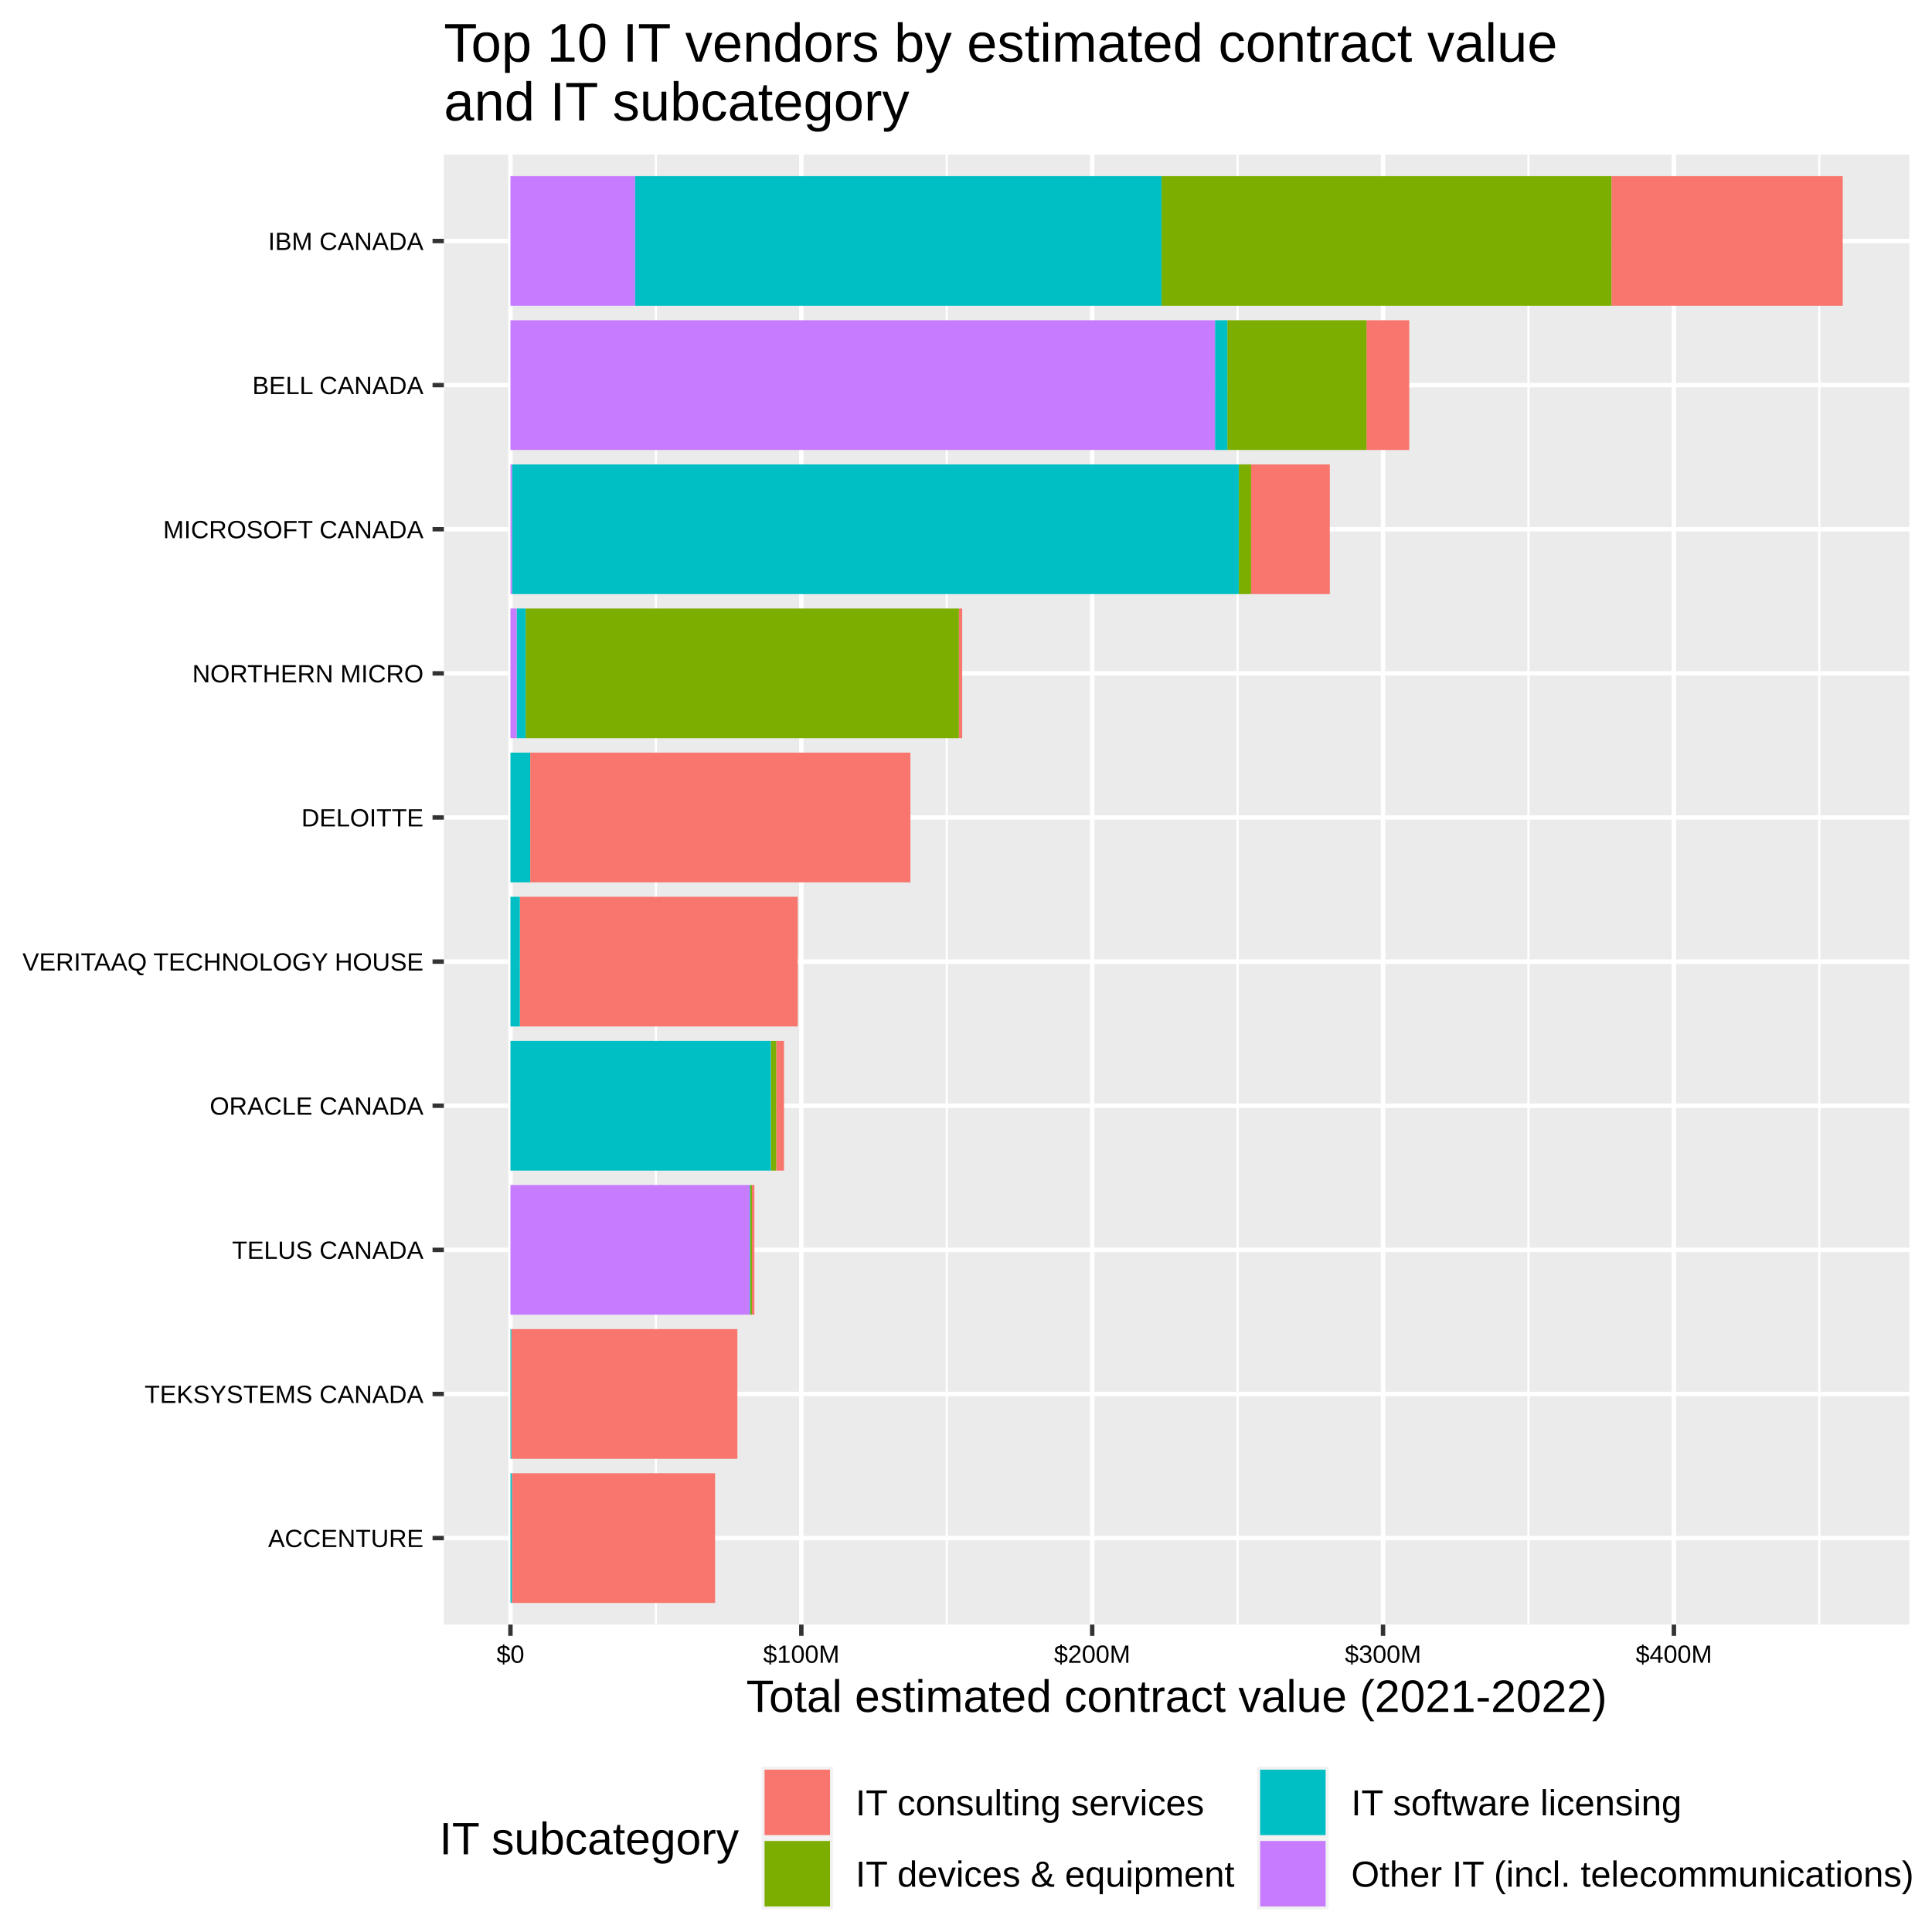
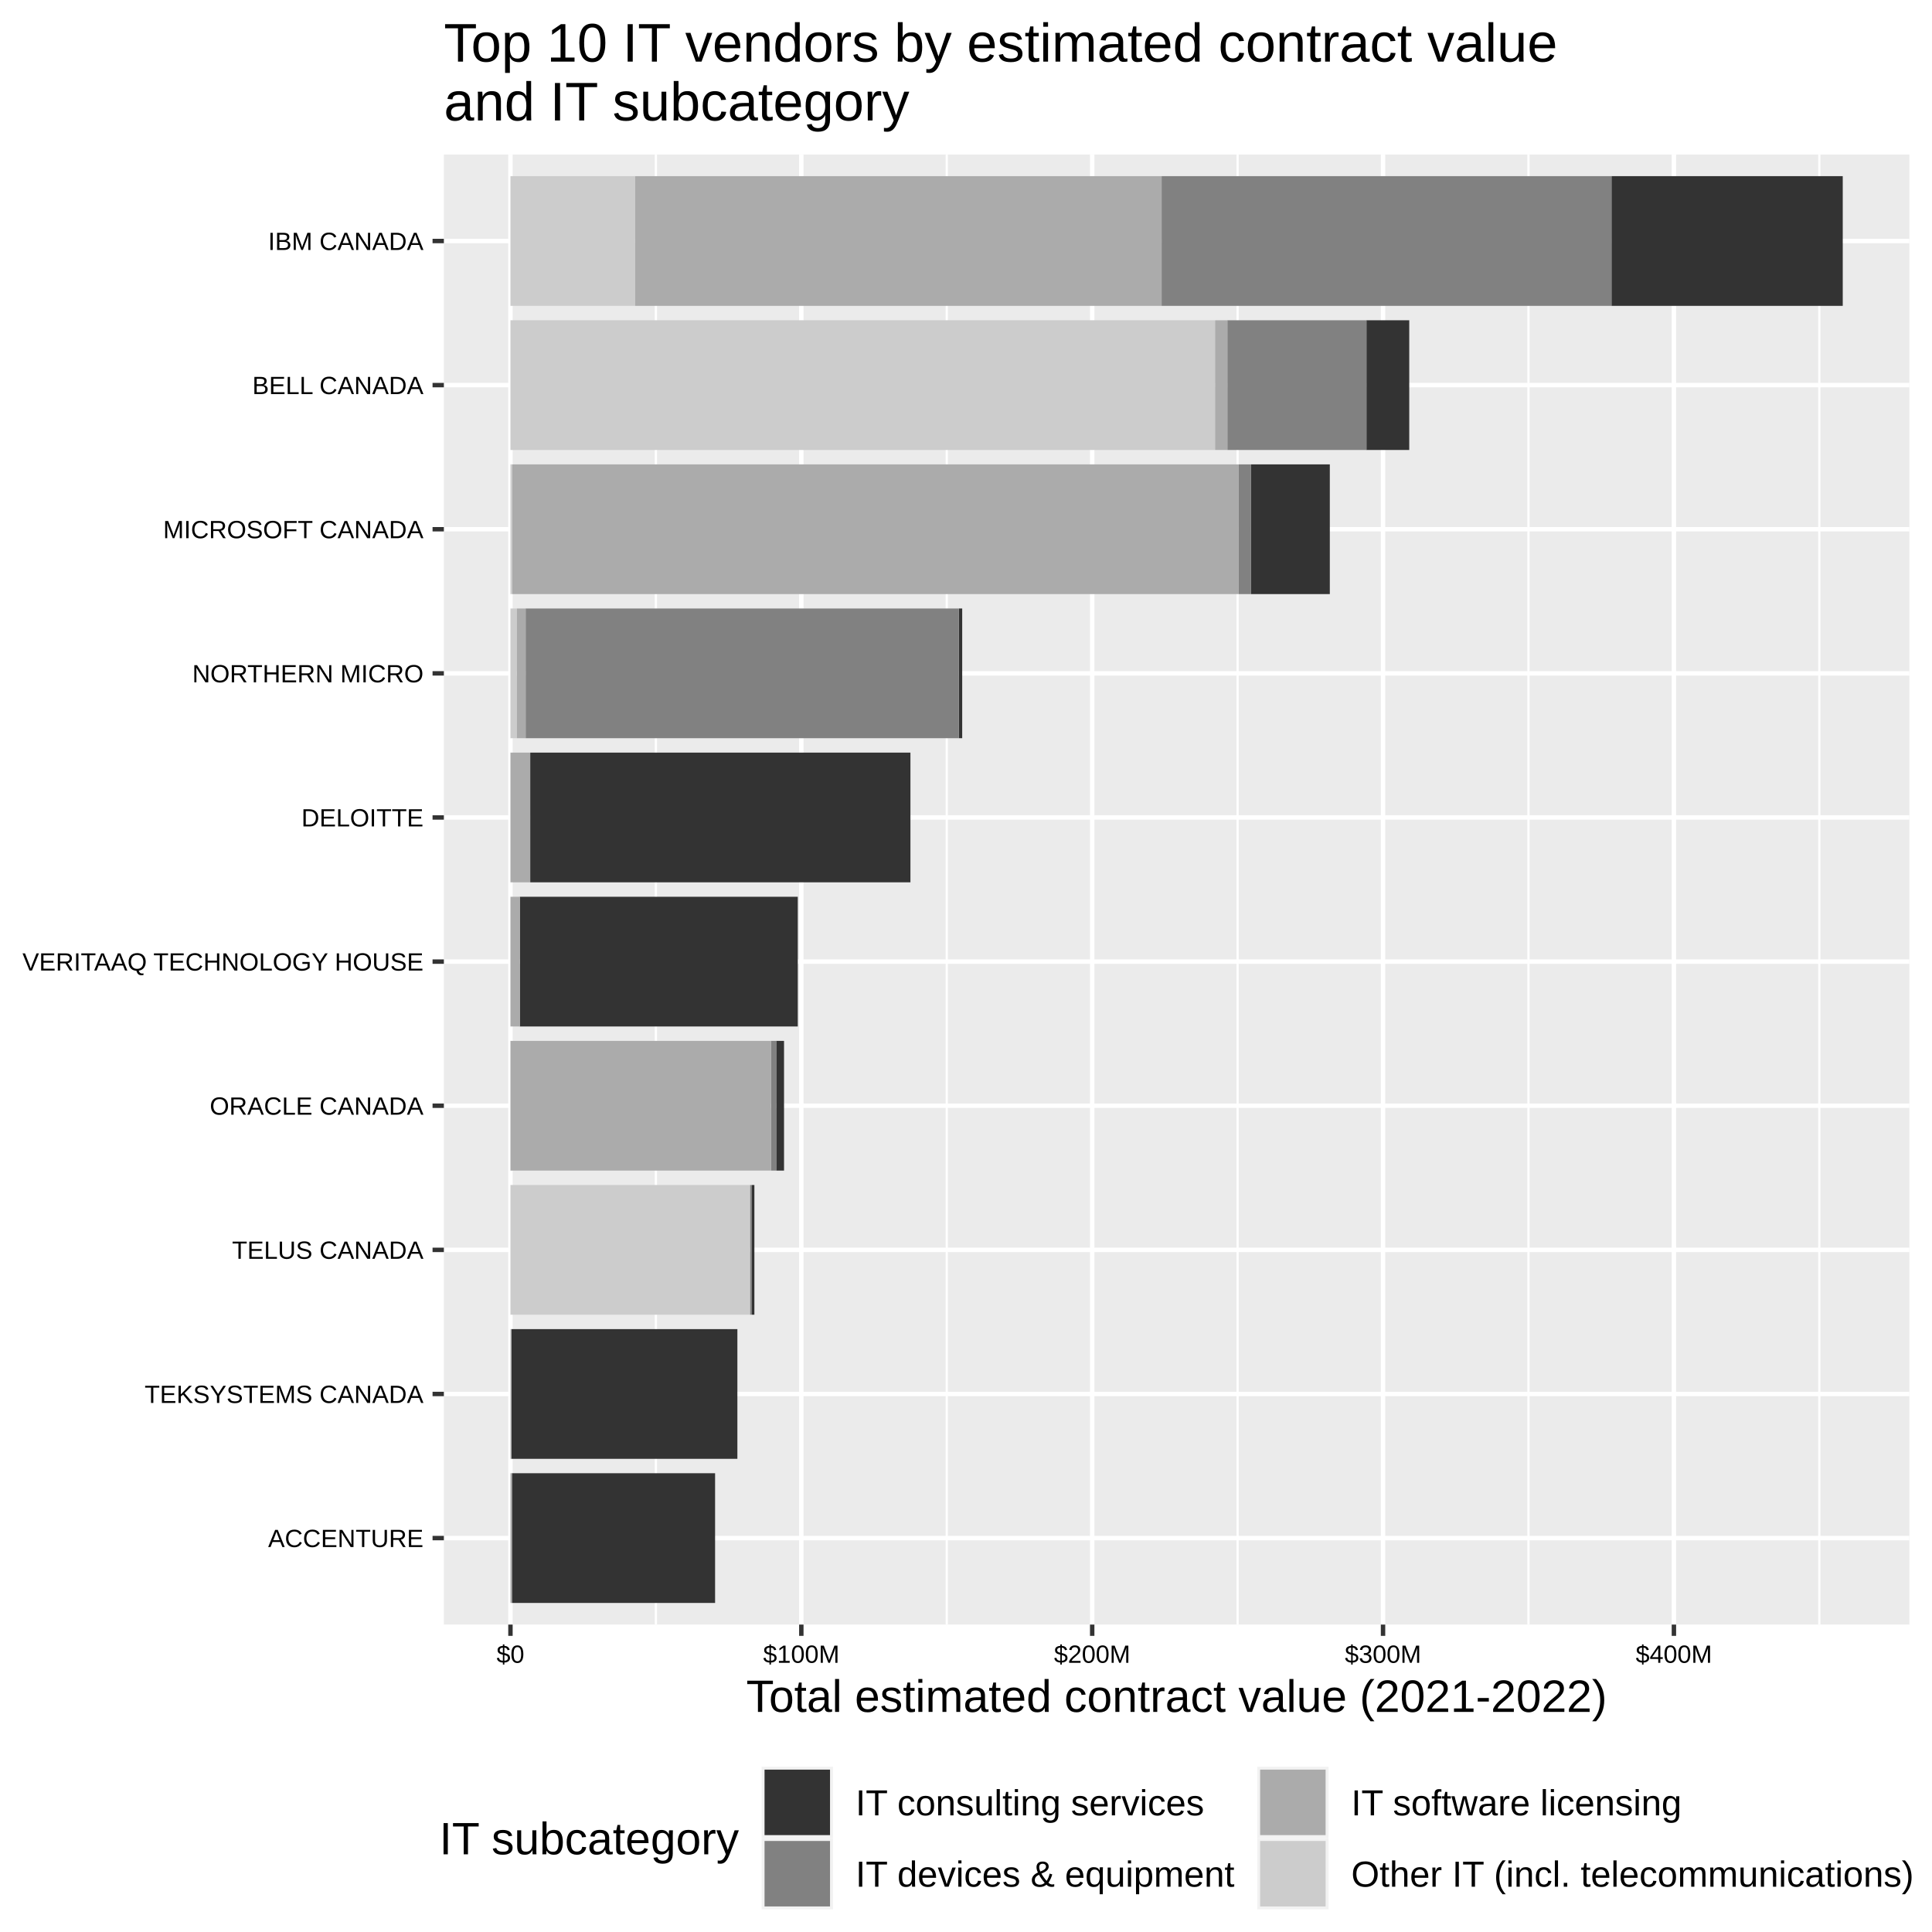
<svg xmlns="http://www.w3.org/2000/svg" class="svglite" width="468.00pt" height="468.00pt" viewBox="0 0 468.00 468.00">
  <defs>
    <style type="text/css">
    .svglite line, .svglite polyline, .svglite polygon, .svglite path, .svglite rect, .svglite circle {
      fill: none;
      stroke: #000000;
      stroke-linecap: round;
      stroke-linejoin: round;
      stroke-miterlimit: 10.00;
    }
    .svglite text {
      white-space: pre;
    }
  </style>
  </defs>
  <rect width="100%" height="100%" style="stroke: none; fill: #FFFFFF;" />
  <defs>
    <clipPath id="cpMC4wMHw0NjguMDB8MC4wMHw0NjguMDA=">
      <rect x="0.00" y="0.00" width="468.00" height="468.00" />
    </clipPath>
  </defs>
  <g clip-path="url(#cpMC4wMHw0NjguMDB8MC4wMHw0NjguMDA=)">
    <rect x="0.00" y="-0" width="468.00" height="468.00" style="stroke-width: 1.07; stroke: #FFFFFF; fill: #FFFFFF;" />
  </g>
  <defs>
    <clipPath id="cpMTA3LjUyfDQ2Mi41MnwzNy40M3wzOTMuNTM=">
      <rect x="107.52" y="37.43" width="355.00" height="356.09" />
    </clipPath>
  </defs>
  <g clip-path="url(#cpMTA3LjUyfDQ2Mi41MnwzNy40M3wzOTMuNTM=)">
    <rect x="107.52" y="37.43" width="355.00" height="356.09" style="stroke-width: 1.07; stroke: none; fill: #EBEBEB;" />
    <polyline points="158.88,393.53 158.88,37.43 " style="stroke-width: 0.53; stroke: #FFFFFF; stroke-linecap: butt;" />
    <polyline points="229.34,393.53 229.34,37.43 " style="stroke-width: 0.53; stroke: #FFFFFF; stroke-linecap: butt;" />
    <polyline points="299.79,393.53 299.79,37.43 " style="stroke-width: 0.53; stroke: #FFFFFF; stroke-linecap: butt;" />
    <polyline points="370.25,393.53 370.25,37.43 " style="stroke-width: 0.53; stroke: #FFFFFF; stroke-linecap: butt;" />
    <polyline points="440.70,393.53 440.70,37.43 " style="stroke-width: 0.53; stroke: #FFFFFF; stroke-linecap: butt;" />
    <polyline points="107.52,372.58 462.52,372.58 " style="stroke-width: 1.07; stroke: #FFFFFF; stroke-linecap: butt;" />
    <polyline points="107.52,337.67 462.52,337.67 " style="stroke-width: 1.07; stroke: #FFFFFF; stroke-linecap: butt;" />
    <polyline points="107.52,302.76 462.52,302.76 " style="stroke-width: 1.07; stroke: #FFFFFF; stroke-linecap: butt;" />
    <polyline points="107.52,267.85 462.52,267.85 " style="stroke-width: 1.07; stroke: #FFFFFF; stroke-linecap: butt;" />
    <polyline points="107.52,232.94 462.52,232.94 " style="stroke-width: 1.07; stroke: #FFFFFF; stroke-linecap: butt;" />
    <polyline points="107.52,198.02 462.52,198.02 " style="stroke-width: 1.07; stroke: #FFFFFF; stroke-linecap: butt;" />
    <polyline points="107.52,163.11 462.52,163.11 " style="stroke-width: 1.07; stroke: #FFFFFF; stroke-linecap: butt;" />
    <polyline points="107.52,128.20 462.52,128.20 " style="stroke-width: 1.07; stroke: #FFFFFF; stroke-linecap: butt;" />
    <polyline points="107.52,93.29 462.52,93.29 " style="stroke-width: 1.07; stroke: #FFFFFF; stroke-linecap: butt;" />
    <polyline points="107.52,58.38 462.52,58.38 " style="stroke-width: 1.07; stroke: #FFFFFF; stroke-linecap: butt;" />
    <polyline points="123.65,393.53 123.65,37.43 " style="stroke-width: 1.07; stroke: #FFFFFF; stroke-linecap: butt;" />
    <polyline points="194.11,393.53 194.11,37.43 " style="stroke-width: 1.07; stroke: #FFFFFF; stroke-linecap: butt;" />
    <polyline points="264.57,393.53 264.57,37.43 " style="stroke-width: 1.07; stroke: #FFFFFF; stroke-linecap: butt;" />
    <polyline points="335.02,393.53 335.02,37.43 " style="stroke-width: 1.07; stroke: #FFFFFF; stroke-linecap: butt;" />
    <polyline points="405.48,393.53 405.48,37.43 " style="stroke-width: 1.07; stroke: #FFFFFF; stroke-linecap: butt;" />
-     <rect x="390.36" y="42.67" width="56.02" height="31.42" style="stroke-width: 1.07; stroke: none; stroke-linecap: square; stroke-linejoin: miter; fill: #F8766D;" />
-     <rect x="281.38" y="42.67" width="108.98" height="31.42" style="stroke-width: 1.07; stroke: none; stroke-linecap: square; stroke-linejoin: miter; fill: #7CAE00;" />
-     <rect x="123.65" y="42.67" width="30.20" height="31.42" style="stroke-width: 1.07; stroke: none; stroke-linecap: square; stroke-linejoin: miter; fill: #C77CFF;" />
-     <rect x="153.85" y="42.67" width="127.53" height="31.42" style="stroke-width: 1.07; stroke: none; stroke-linecap: square; stroke-linejoin: miter; fill: #00BFC4;" />
-     <rect x="331.00" y="77.58" width="10.37" height="31.42" style="stroke-width: 1.07; stroke: none; stroke-linecap: square; stroke-linejoin: miter; fill: #F8766D;" />
-     <rect x="297.31" y="77.58" width="33.70" height="31.42" style="stroke-width: 1.07; stroke: none; stroke-linecap: square; stroke-linejoin: miter; fill: #7CAE00;" />
-     <rect x="123.65" y="77.58" width="170.67" height="31.42" style="stroke-width: 1.07; stroke: none; stroke-linecap: square; stroke-linejoin: miter; fill: #C77CFF;" />
-     <rect x="294.33" y="77.58" width="2.98" height="31.42" style="stroke-width: 1.07; stroke: none; stroke-linecap: square; stroke-linejoin: miter; fill: #00BFC4;" />
-     <rect x="303.06" y="112.49" width="19.07" height="31.42" style="stroke-width: 1.07; stroke: none; stroke-linecap: square; stroke-linejoin: miter; fill: #F8766D;" />
-     <rect x="300.07" y="112.49" width="2.99" height="31.42" style="stroke-width: 1.07; stroke: none; stroke-linecap: square; stroke-linejoin: miter; fill: #7CAE00;" />
-     <rect x="123.65" y="112.49" width="0.41" height="31.42" style="stroke-width: 1.07; stroke: none; stroke-linecap: square; stroke-linejoin: miter; fill: #C77CFF;" />
-     <rect x="124.06" y="112.49" width="176.01" height="31.42" style="stroke-width: 1.07; stroke: none; stroke-linecap: square; stroke-linejoin: miter; fill: #00BFC4;" />
-     <rect x="232.28" y="147.40" width="0.80" height="31.42" style="stroke-width: 1.07; stroke: none; stroke-linecap: square; stroke-linejoin: miter; fill: #F8766D;" />
-     <rect x="127.33" y="147.40" width="104.95" height="31.42" style="stroke-width: 1.07; stroke: none; stroke-linecap: square; stroke-linejoin: miter; fill: #7CAE00;" />
-     <rect x="123.65" y="147.40" width="1.53" height="31.42" style="stroke-width: 1.07; stroke: none; stroke-linecap: square; stroke-linejoin: miter; fill: #C77CFF;" />
-     <rect x="125.19" y="147.40" width="2.14" height="31.42" style="stroke-width: 1.07; stroke: none; stroke-linecap: square; stroke-linejoin: miter; fill: #00BFC4;" />
-     <rect x="128.44" y="182.31" width="92.10" height="31.42" style="stroke-width: 1.07; stroke: none; stroke-linecap: square; stroke-linejoin: miter; fill: #F8766D;" />
-     <rect x="123.65" y="182.31" width="4.78" height="31.42" style="stroke-width: 1.07; stroke: none; stroke-linecap: square; stroke-linejoin: miter; fill: #00BFC4;" />
-     <rect x="182.14" y="287.05" width="0.60" height="31.42" style="stroke-width: 1.07; stroke: none; stroke-linecap: square; stroke-linejoin: miter; fill: #F8766D;" />
-     <rect x="181.76" y="287.05" width="0.38" height="31.42" style="stroke-width: 1.07; stroke: none; stroke-linecap: square; stroke-linejoin: miter; fill: #7CAE00;" />
-     <rect x="123.65" y="287.05" width="57.99" height="31.42" style="stroke-width: 1.07; stroke: none; stroke-linecap: square; stroke-linejoin: miter; fill: #C77CFF;" />
-     <rect x="181.64" y="287.05" width="0.12" height="31.42" style="stroke-width: 1.07; stroke: none; stroke-linecap: square; stroke-linejoin: miter; fill: #00BFC4;" />
-     <rect x="188.03" y="252.14" width="1.89" height="31.42" style="stroke-width: 1.07; stroke: none; stroke-linecap: square; stroke-linejoin: miter; fill: #F8766D;" />
-     <rect x="186.73" y="252.14" width="1.30" height="31.42" style="stroke-width: 1.07; stroke: none; stroke-linecap: square; stroke-linejoin: miter; fill: #7CAE00;" />
-     <rect x="123.65" y="252.14" width="63.07" height="31.42" style="stroke-width: 1.07; stroke: none; stroke-linecap: square; stroke-linejoin: miter; fill: #00BFC4;" />
-     <rect x="125.92" y="217.23" width="67.33" height="31.42" style="stroke-width: 1.07; stroke: none; stroke-linecap: square; stroke-linejoin: miter; fill: #F8766D;" />
-     <rect x="123.65" y="217.23" width="2.27" height="31.42" style="stroke-width: 1.07; stroke: none; stroke-linecap: square; stroke-linejoin: miter; fill: #00BFC4;" />
-     <rect x="123.87" y="321.96" width="54.75" height="31.42" style="stroke-width: 1.07; stroke: none; stroke-linecap: square; stroke-linejoin: miter; fill: #F8766D;" />
-     <rect x="123.65" y="321.96" width="0" height="31.42" style="stroke-width: 1.07; stroke: none; stroke-linecap: square; stroke-linejoin: miter; fill: #C77CFF;" />
-     <rect x="123.65" y="321.96" width="0.22" height="31.42" style="stroke-width: 1.07; stroke: none; stroke-linecap: square; stroke-linejoin: miter; fill: #00BFC4;" />
-     <rect x="124.00" y="356.87" width="49.22" height="31.42" style="stroke-width: 1.07; stroke: none; stroke-linecap: square; stroke-linejoin: miter; fill: #F8766D;" />
-     <rect x="123.65" y="356.87" width="0.35" height="31.42" style="stroke-width: 1.07; stroke: none; stroke-linecap: square; stroke-linejoin: miter; fill: #00BFC4;" />
+     <rect x="390.36" y="42.67" width="56.02" height="31.42" style="stroke-width: 1.07; stroke: none; stroke-linecap: square; stroke-linejoin: miter; fill: #333333;" />
+     <rect x="281.38" y="42.67" width="108.98" height="31.42" style="stroke-width: 1.07; stroke: none; stroke-linecap: square; stroke-linejoin: miter; fill: #818181;" />
+     <rect x="123.65" y="42.67" width="30.20" height="31.42" style="stroke-width: 1.07; stroke: none; stroke-linecap: square; stroke-linejoin: miter; fill: #CCCCCC;" />
+     <rect x="153.85" y="42.67" width="127.53" height="31.42" style="stroke-width: 1.07; stroke: none; stroke-linecap: square; stroke-linejoin: miter; fill: #ABABAB;" />
+     <rect x="331.00" y="77.58" width="10.37" height="31.42" style="stroke-width: 1.07; stroke: none; stroke-linecap: square; stroke-linejoin: miter; fill: #333333;" />
+     <rect x="297.31" y="77.58" width="33.70" height="31.42" style="stroke-width: 1.07; stroke: none; stroke-linecap: square; stroke-linejoin: miter; fill: #818181;" />
+     <rect x="123.65" y="77.58" width="170.67" height="31.42" style="stroke-width: 1.07; stroke: none; stroke-linecap: square; stroke-linejoin: miter; fill: #CCCCCC;" />
+     <rect x="294.33" y="77.58" width="2.98" height="31.42" style="stroke-width: 1.07; stroke: none; stroke-linecap: square; stroke-linejoin: miter; fill: #ABABAB;" />
+     <rect x="303.06" y="112.49" width="19.07" height="31.42" style="stroke-width: 1.07; stroke: none; stroke-linecap: square; stroke-linejoin: miter; fill: #333333;" />
+     <rect x="300.07" y="112.49" width="2.99" height="31.42" style="stroke-width: 1.07; stroke: none; stroke-linecap: square; stroke-linejoin: miter; fill: #818181;" />
+     <rect x="123.65" y="112.49" width="0.41" height="31.42" style="stroke-width: 1.07; stroke: none; stroke-linecap: square; stroke-linejoin: miter; fill: #CCCCCC;" />
+     <rect x="124.06" y="112.49" width="176.01" height="31.42" style="stroke-width: 1.07; stroke: none; stroke-linecap: square; stroke-linejoin: miter; fill: #ABABAB;" />
+     <rect x="232.28" y="147.40" width="0.80" height="31.42" style="stroke-width: 1.07; stroke: none; stroke-linecap: square; stroke-linejoin: miter; fill: #333333;" />
+     <rect x="127.33" y="147.40" width="104.95" height="31.42" style="stroke-width: 1.07; stroke: none; stroke-linecap: square; stroke-linejoin: miter; fill: #818181;" />
+     <rect x="123.65" y="147.40" width="1.53" height="31.42" style="stroke-width: 1.07; stroke: none; stroke-linecap: square; stroke-linejoin: miter; fill: #CCCCCC;" />
+     <rect x="125.19" y="147.40" width="2.14" height="31.42" style="stroke-width: 1.07; stroke: none; stroke-linecap: square; stroke-linejoin: miter; fill: #ABABAB;" />
+     <rect x="128.44" y="182.31" width="92.10" height="31.42" style="stroke-width: 1.07; stroke: none; stroke-linecap: square; stroke-linejoin: miter; fill: #333333;" />
+     <rect x="123.65" y="182.31" width="4.78" height="31.42" style="stroke-width: 1.07; stroke: none; stroke-linecap: square; stroke-linejoin: miter; fill: #ABABAB;" />
+     <rect x="182.14" y="287.05" width="0.60" height="31.42" style="stroke-width: 1.07; stroke: none; stroke-linecap: square; stroke-linejoin: miter; fill: #333333;" />
+     <rect x="181.76" y="287.05" width="0.38" height="31.42" style="stroke-width: 1.07; stroke: none; stroke-linecap: square; stroke-linejoin: miter; fill: #818181;" />
+     <rect x="123.65" y="287.05" width="57.99" height="31.42" style="stroke-width: 1.07; stroke: none; stroke-linecap: square; stroke-linejoin: miter; fill: #CCCCCC;" />
+     <rect x="181.64" y="287.05" width="0.12" height="31.42" style="stroke-width: 1.07; stroke: none; stroke-linecap: square; stroke-linejoin: miter; fill: #ABABAB;" />
+     <rect x="188.03" y="252.14" width="1.89" height="31.42" style="stroke-width: 1.07; stroke: none; stroke-linecap: square; stroke-linejoin: miter; fill: #333333;" />
+     <rect x="186.73" y="252.14" width="1.30" height="31.42" style="stroke-width: 1.07; stroke: none; stroke-linecap: square; stroke-linejoin: miter; fill: #818181;" />
+     <rect x="123.65" y="252.14" width="63.07" height="31.42" style="stroke-width: 1.07; stroke: none; stroke-linecap: square; stroke-linejoin: miter; fill: #ABABAB;" />
+     <rect x="125.92" y="217.23" width="67.33" height="31.42" style="stroke-width: 1.07; stroke: none; stroke-linecap: square; stroke-linejoin: miter; fill: #333333;" />
+     <rect x="123.65" y="217.23" width="2.27" height="31.42" style="stroke-width: 1.07; stroke: none; stroke-linecap: square; stroke-linejoin: miter; fill: #ABABAB;" />
+     <rect x="123.87" y="321.96" width="54.75" height="31.42" style="stroke-width: 1.07; stroke: none; stroke-linecap: square; stroke-linejoin: miter; fill: #333333;" />
+     <rect x="123.65" y="321.96" width="0" height="31.42" style="stroke-width: 1.07; stroke: none; stroke-linecap: square; stroke-linejoin: miter; fill: #CCCCCC;" />
+     <rect x="123.65" y="321.96" width="0.22" height="31.42" style="stroke-width: 1.07; stroke: none; stroke-linecap: square; stroke-linejoin: miter; fill: #ABABAB;" />
+     <rect x="124.00" y="356.87" width="49.22" height="31.42" style="stroke-width: 1.07; stroke: none; stroke-linecap: square; stroke-linejoin: miter; fill: #333333;" />
+     <rect x="123.65" y="356.87" width="0.35" height="31.42" style="stroke-width: 1.07; stroke: none; stroke-linecap: square; stroke-linejoin: miter; fill: #ABABAB;" />
  </g>
  <g clip-path="url(#cpMC4wMHw0NjguMDB8MC4wMHw0NjguMDA=)">
    <text x="102.59" y="374.75" text-anchor="end" style="font-size: 6.05px; font-family: &quot;Arial&quot;;" textLength="37.64px" lengthAdjust="spacingAndGlyphs">ACCENTURE</text>
    <text x="102.59" y="339.84" text-anchor="end" style="font-size: 6.05px; font-family: &quot;Arial&quot;;" textLength="67.54px" lengthAdjust="spacingAndGlyphs">TEKSYSTEMS CANADA</text>
    <text x="102.59" y="304.92" text-anchor="end" style="font-size: 6.05px; font-family: &quot;Arial&quot;;" textLength="46.38px" lengthAdjust="spacingAndGlyphs">TELUS CANADA</text>
    <text x="102.59" y="270.01" text-anchor="end" style="font-size: 6.05px; font-family: &quot;Arial&quot;;" textLength="51.75px" lengthAdjust="spacingAndGlyphs">ORACLE CANADA</text>
    <text x="102.59" y="235.10" text-anchor="end" style="font-size: 6.05px; font-family: &quot;Arial&quot;;" textLength="97.11px" lengthAdjust="spacingAndGlyphs">VERITAAQ TECHNOLOGY HOUSE</text>
    <text x="102.59" y="200.19" text-anchor="end" style="font-size: 6.05px; font-family: &quot;Arial&quot;;" textLength="29.56px" lengthAdjust="spacingAndGlyphs">DELOITTE</text>
    <text x="102.59" y="165.28" text-anchor="end" style="font-size: 6.05px; font-family: &quot;Arial&quot;;" textLength="56.01px" lengthAdjust="spacingAndGlyphs">NORTHERN MICRO</text>
    <text x="102.59" y="130.37" text-anchor="end" style="font-size: 6.05px; font-family: &quot;Arial&quot;;" textLength="63.06px" lengthAdjust="spacingAndGlyphs">MICROSOFT CANADA</text>
    <text x="102.59" y="95.46" text-anchor="end" style="font-size: 6.05px; font-family: &quot;Arial&quot;;" textLength="41.45px" lengthAdjust="spacingAndGlyphs">BELL CANADA</text>
    <text x="102.59" y="60.55" text-anchor="end" style="font-size: 6.05px; font-family: &quot;Arial&quot;;" textLength="37.63px" lengthAdjust="spacingAndGlyphs">IBM CANADA</text>
    <polyline points="104.78,372.58 107.52,372.58 " style="stroke-width: 1.07; stroke: #333333; stroke-linecap: butt;" />
    <polyline points="104.78,337.67 107.52,337.67 " style="stroke-width: 1.07; stroke: #333333; stroke-linecap: butt;" />
    <polyline points="104.78,302.76 107.52,302.76 " style="stroke-width: 1.07; stroke: #333333; stroke-linecap: butt;" />
    <polyline points="104.78,267.85 107.52,267.85 " style="stroke-width: 1.07; stroke: #333333; stroke-linecap: butt;" />
    <polyline points="104.78,232.94 107.52,232.94 " style="stroke-width: 1.07; stroke: #333333; stroke-linecap: butt;" />
    <polyline points="104.78,198.02 107.52,198.02 " style="stroke-width: 1.07; stroke: #333333; stroke-linecap: butt;" />
    <polyline points="104.78,163.11 107.52,163.11 " style="stroke-width: 1.07; stroke: #333333; stroke-linecap: butt;" />
    <polyline points="104.78,128.20 107.52,128.20 " style="stroke-width: 1.07; stroke: #333333; stroke-linecap: butt;" />
    <polyline points="104.78,93.29 107.52,93.29 " style="stroke-width: 1.07; stroke: #333333; stroke-linecap: butt;" />
    <polyline points="104.78,58.38 107.52,58.38 " style="stroke-width: 1.07; stroke: #333333; stroke-linecap: butt;" />
    <polyline points="123.65,396.27 123.65,393.53 " style="stroke-width: 1.07; stroke: #333333; stroke-linecap: butt;" />
    <polyline points="194.11,396.27 194.11,393.53 " style="stroke-width: 1.07; stroke: #333333; stroke-linecap: butt;" />
    <polyline points="264.57,396.27 264.57,393.53 " style="stroke-width: 1.07; stroke: #333333; stroke-linecap: butt;" />
    <polyline points="335.02,396.27 335.02,393.53 " style="stroke-width: 1.07; stroke: #333333; stroke-linecap: butt;" />
    <polyline points="405.48,396.27 405.48,393.53 " style="stroke-width: 1.07; stroke: #333333; stroke-linecap: butt;" />
    <text x="123.65" y="402.79" text-anchor="middle" style="font-size: 6.05px; font-family: &quot;Arial&quot;;" textLength="6.72px" lengthAdjust="spacingAndGlyphs">$0</text>
    <text x="194.11" y="402.79" text-anchor="middle" style="font-size: 6.05px; font-family: &quot;Arial&quot;;" textLength="18.49px" lengthAdjust="spacingAndGlyphs">$100M</text>
    <text x="264.57" y="402.79" text-anchor="middle" style="font-size: 6.05px; font-family: &quot;Arial&quot;;" textLength="18.49px" lengthAdjust="spacingAndGlyphs">$200M</text>
    <text x="335.02" y="402.79" text-anchor="middle" style="font-size: 6.05px; font-family: &quot;Arial&quot;;" textLength="18.49px" lengthAdjust="spacingAndGlyphs">$300M</text>
    <text x="405.48" y="402.79" text-anchor="middle" style="font-size: 6.05px; font-family: &quot;Arial&quot;;" textLength="18.49px" lengthAdjust="spacingAndGlyphs">$400M</text>
    <text x="285.02" y="414.68" text-anchor="middle" style="font-size: 11.00px; font-family: &quot;Arial&quot;;" textLength="208.59px" lengthAdjust="spacingAndGlyphs">Total estimated contract value (2021-2022)</text>
    <rect x="106.43" y="427.96" width="357.18" height="34.56" style="stroke-width: 1.07; stroke: none; fill: #FFFFFF;" />
    <text x="106.43" y="449.18" style="font-size: 11.00px; font-family: &quot;Arial&quot;;" textLength="72.58px" lengthAdjust="spacingAndGlyphs">IT subcategory</text>
    <rect x="184.49" y="427.96" width="17.28" height="17.28" style="stroke-width: 1.07; stroke: none; fill: #F2F2F2;" />
-     <rect x="185.20" y="428.67" width="15.86" height="15.86" style="stroke-width: 1.07; stroke: none; stroke-linecap: square; stroke-linejoin: miter; fill: #F8766D;" />
+     <rect x="185.20" y="428.67" width="15.86" height="15.86" style="stroke-width: 1.07; stroke: none; stroke-linecap: square; stroke-linejoin: miter; fill: #333333;" />
    <rect x="184.49" y="445.24" width="17.28" height="17.28" style="stroke-width: 1.07; stroke: none; fill: #F2F2F2;" />
-     <rect x="185.20" y="445.95" width="15.86" height="15.86" style="stroke-width: 1.07; stroke: none; stroke-linecap: square; stroke-linejoin: miter; fill: #7CAE00;" />
+     <rect x="185.20" y="445.95" width="15.86" height="15.86" style="stroke-width: 1.07; stroke: none; stroke-linecap: square; stroke-linejoin: miter; fill: #818181;" />
    <rect x="304.55" y="427.96" width="17.28" height="17.28" style="stroke-width: 1.07; stroke: none; fill: #F2F2F2;" />
-     <rect x="305.25" y="428.67" width="15.86" height="15.86" style="stroke-width: 1.07; stroke: none; stroke-linecap: square; stroke-linejoin: miter; fill: #00BFC4;" />
+     <rect x="305.25" y="428.67" width="15.86" height="15.86" style="stroke-width: 1.07; stroke: none; stroke-linecap: square; stroke-linejoin: miter; fill: #ABABAB;" />
    <rect x="304.55" y="445.24" width="17.28" height="17.28" style="stroke-width: 1.07; stroke: none; fill: #F2F2F2;" />
-     <rect x="305.25" y="445.95" width="15.86" height="15.86" style="stroke-width: 1.07; stroke: none; stroke-linecap: square; stroke-linejoin: miter; fill: #C77CFF;" />
+     <rect x="305.25" y="445.95" width="15.86" height="15.86" style="stroke-width: 1.07; stroke: none; stroke-linecap: square; stroke-linejoin: miter; fill: #CCCCCC;" />
    <text x="207.25" y="439.75" style="font-size: 8.80px; font-family: &quot;Arial&quot;;" textLength="84.46px" lengthAdjust="spacingAndGlyphs">IT consulting services</text>
    <text x="207.25" y="457.03" style="font-size: 8.80px; font-family: &quot;Arial&quot;;" textLength="91.81px" lengthAdjust="spacingAndGlyphs">IT devices &amp; equipment</text>
    <text x="327.31" y="439.75" style="font-size: 8.80px; font-family: &quot;Arial&quot;;" textLength="80.06px" lengthAdjust="spacingAndGlyphs">IT software licensing</text>
    <text x="327.31" y="457.03" style="font-size: 8.80px; font-family: &quot;Arial&quot;;" textLength="136.30px" lengthAdjust="spacingAndGlyphs">Other IT (incl. telecommunications)</text>
    <text x="107.52" y="14.93" style="font-size: 13.20px; font-family: &quot;Arial&quot;;" textLength="273.25px" lengthAdjust="spacingAndGlyphs">Top 10 IT vendors by estimated contract value </text>
    <text x="107.52" y="29.18" style="font-size: 13.20px; font-family: &quot;Arial&quot;;" textLength="112.69px" lengthAdjust="spacingAndGlyphs">and IT subcategory</text>
  </g>
</svg>
